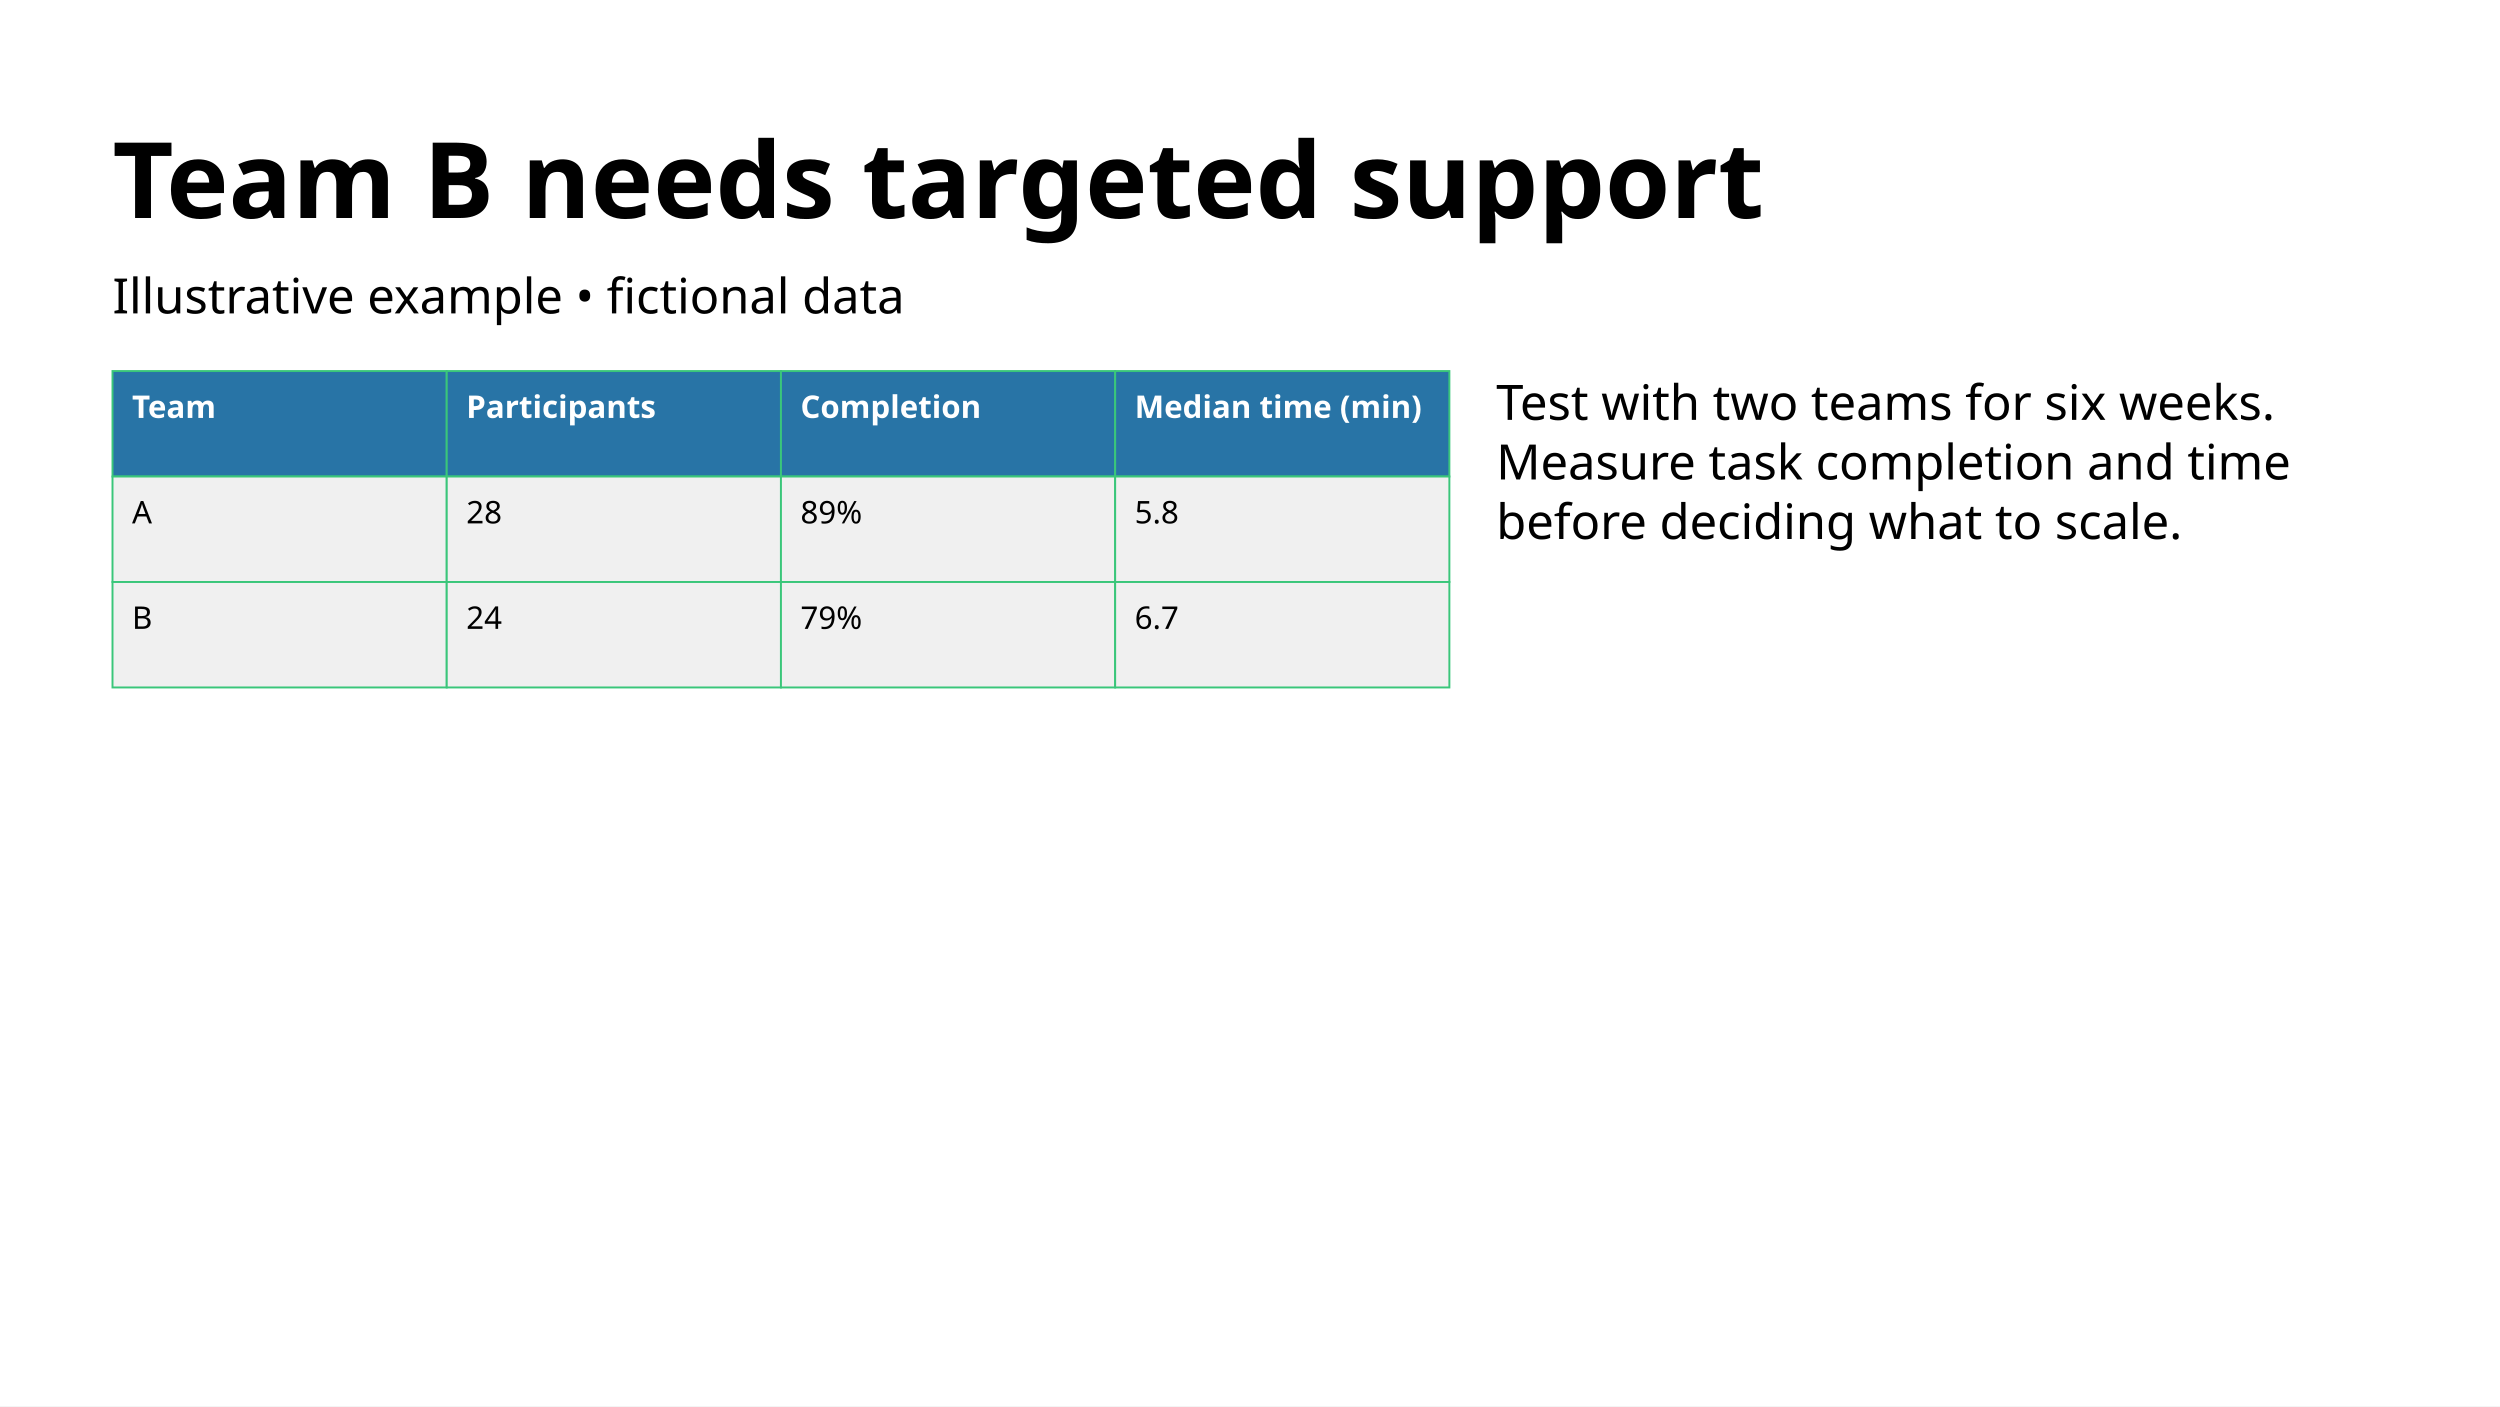
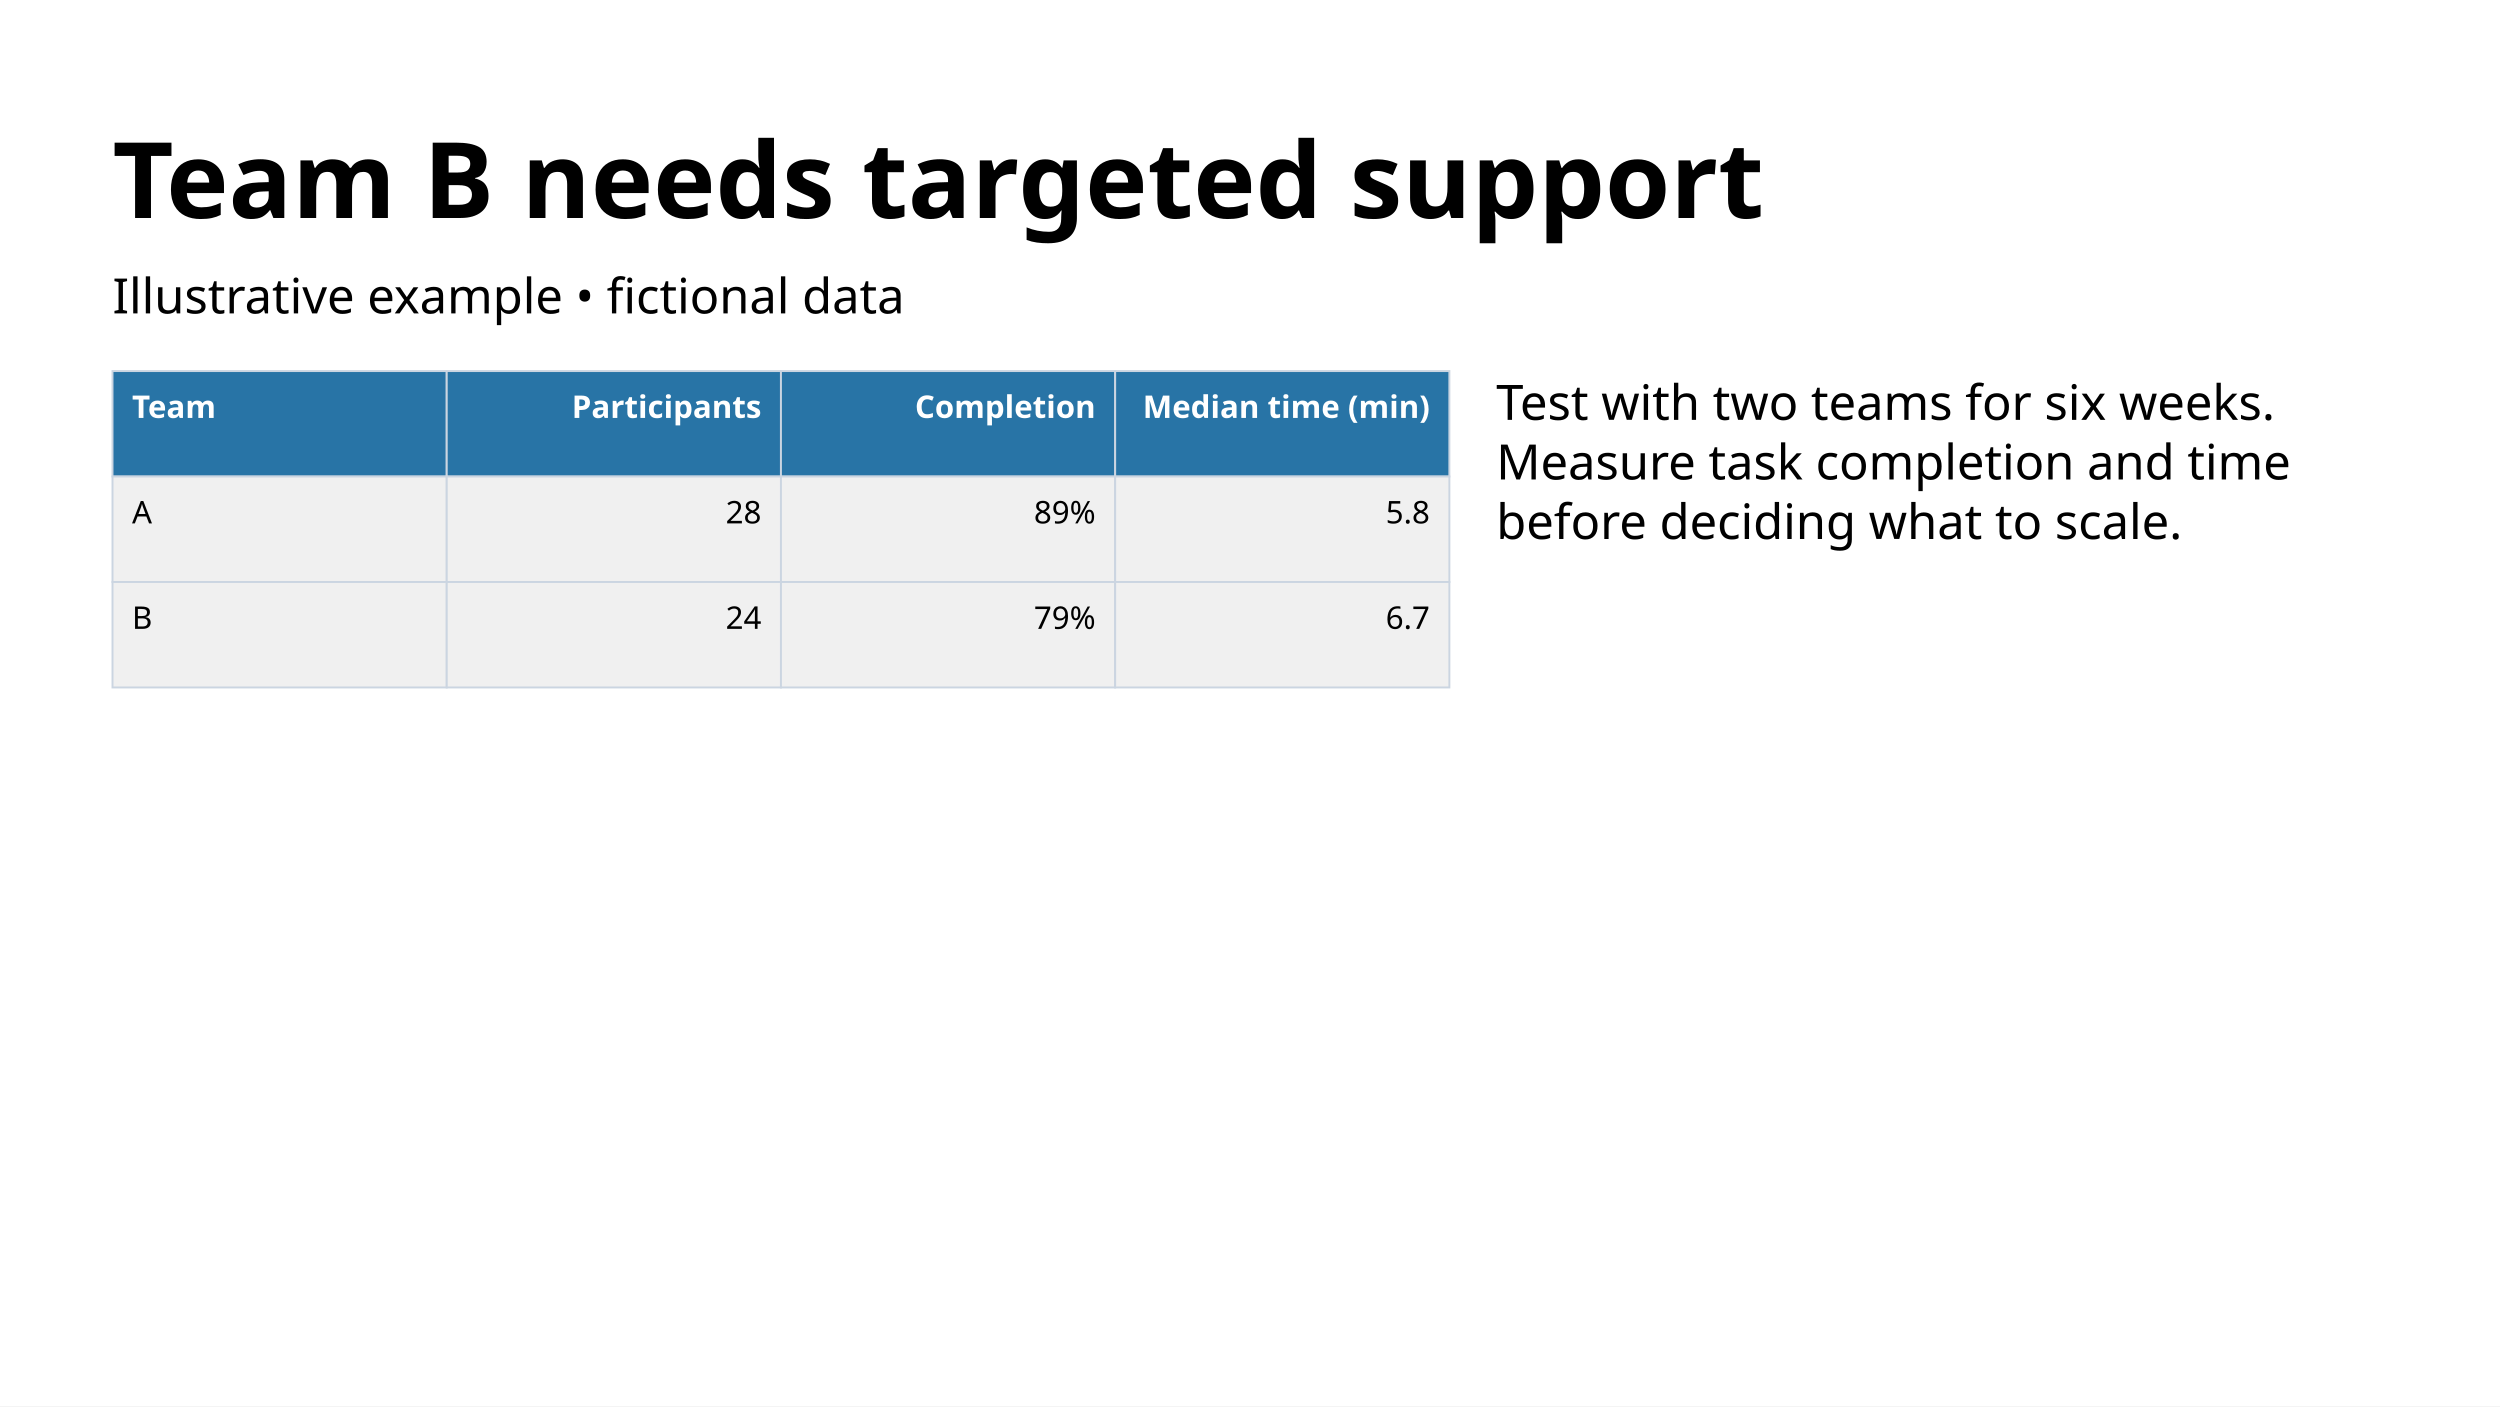
<svg xmlns="http://www.w3.org/2000/svg" aria-label="Team B needs targeted support" aria-roledescription="slide" height="720" role="group" viewBox="0 0 1280 720" width="1280">
  <rect aria-hidden="true" fill="#FFFFFF" height="720" opacity="1" width="1280" x="0" y="0" />
  <g>
    <text fill="#000000" font-family="Aptos Display, sans-serif" font-size="54" font-weight="700" style="white-space:pre" text-anchor="start" x="57.6" xml:space="preserve" y="111.6">Team B needs targeted support</text>
  </g>
  <g>
    <text fill="#000000" font-family="Aptos, sans-serif" font-size="25" font-weight="400" style="white-space:pre" text-anchor="start" x="57.6" xml:space="preserve" y="160.48">Illustrative example • fictional data</text>
  </g>
  <g>
-     <rect aria-hidden="true" fill="#2874A6" height="54" stroke="#3AC67A" stroke-width="1" width="171.12" x="57.6" y="189.98" />
+     <rect aria-hidden="true" fill="#2874A6" height="54" stroke="#CBD5E1" stroke-width="1" width="171.12" x="57.6" y="189.98" />
    <g>
      <text fill="#FFFFFF" font-family="Aptos, sans-serif" font-size="16" font-weight="700" style="white-space:pre" text-anchor="start" x="67.6" xml:space="preserve" y="213.98">Team</text>
    </g>
-     <rect aria-hidden="true" fill="#2874A6" height="54" stroke="#3AC67A" stroke-width="1" width="171.12" x="228.72" y="189.98" />
+     <rect aria-hidden="true" fill="#2874A6" height="54" stroke="#CBD5E1" stroke-width="1" width="171.12" x="228.72" y="189.98" />
    <g>
-       <text fill="#FFFFFF" font-family="Aptos, sans-serif" font-size="16" font-weight="700" style="white-space:pre" text-anchor="start" x="238.72" xml:space="preserve" y="213.98">Participants</text>
+       <text fill="#FFFFFF" font-family="Aptos, sans-serif" font-size="16" font-weight="700" style="white-space:pre" text-anchor="end" x="389.84" xml:space="preserve" y="213.98">Participants</text>
    </g>
-     <rect aria-hidden="true" fill="#2874A6" height="54" stroke="#3AC67A" stroke-width="1" width="171.12" x="399.84" y="189.98" />
+     <rect aria-hidden="true" fill="#2874A6" height="54" stroke="#CBD5E1" stroke-width="1" width="171.12" x="399.84" y="189.98" />
    <g>
-       <text fill="#FFFFFF" font-family="Aptos, sans-serif" font-size="16" font-weight="700" style="white-space:pre" text-anchor="start" x="409.84" xml:space="preserve" y="213.98">Completion</text>
+       <text fill="#FFFFFF" font-family="Aptos, sans-serif" font-size="16" font-weight="700" style="white-space:pre" text-anchor="end" x="560.96" xml:space="preserve" y="213.98">Completion</text>
    </g>
-     <rect aria-hidden="true" fill="#2874A6" height="54" stroke="#3AC67A" stroke-width="1" width="171.12" x="570.96" y="189.98" />
+     <rect aria-hidden="true" fill="#2874A6" height="54" stroke="#CBD5E1" stroke-width="1" width="171.12" x="570.96" y="189.98" />
    <g>
-       <text fill="#FFFFFF" font-family="Aptos, sans-serif" font-size="16" font-weight="700" style="white-space:pre" text-anchor="start" x="580.96" xml:space="preserve" y="213.98">Median time (min)</text>
+       <text fill="#FFFFFF" font-family="Aptos, sans-serif" font-size="16" font-weight="700" style="white-space:pre" text-anchor="end" x="732.08" xml:space="preserve" y="213.98">Median time (min)</text>
    </g>
-     <rect aria-hidden="true" fill="#F0F0F0" height="54" stroke="#3AC67A" stroke-width="1" width="171.12" x="57.6" y="243.98" />
+     <rect aria-hidden="true" fill="#F0F0F0" height="54" stroke="#CBD5E1" stroke-width="1" width="171.12" x="57.6" y="243.98" />
    <g>
      <text fill="#000000" font-family="Aptos, sans-serif" font-size="16" font-weight="400" style="white-space:pre" text-anchor="start" x="67.6" xml:space="preserve" y="267.98">A</text>
    </g>
-     <rect aria-hidden="true" fill="#F0F0F0" height="54" stroke="#3AC67A" stroke-width="1" width="171.12" x="228.72" y="243.98" />
+     <rect aria-hidden="true" fill="#F0F0F0" height="54" stroke="#CBD5E1" stroke-width="1" width="171.12" x="228.72" y="243.98" />
    <g>
-       <text fill="#000000" font-family="Aptos, sans-serif" font-size="16" font-weight="400" style="white-space:pre" text-anchor="start" x="238.72" xml:space="preserve" y="267.98">28</text>
+       <text fill="#000000" font-family="Aptos, sans-serif" font-size="16" font-weight="400" style="white-space:pre" text-anchor="end" x="389.84" xml:space="preserve" y="267.98">28</text>
    </g>
-     <rect aria-hidden="true" fill="#F0F0F0" height="54" stroke="#3AC67A" stroke-width="1" width="171.12" x="399.84" y="243.98" />
+     <rect aria-hidden="true" fill="#F0F0F0" height="54" stroke="#CBD5E1" stroke-width="1" width="171.12" x="399.84" y="243.98" />
    <g>
-       <text fill="#000000" font-family="Aptos, sans-serif" font-size="16" font-weight="400" style="white-space:pre" text-anchor="start" x="409.84" xml:space="preserve" y="267.98">89%</text>
+       <text fill="#000000" font-family="Aptos, sans-serif" font-size="16" font-weight="400" style="white-space:pre" text-anchor="end" x="560.96" xml:space="preserve" y="267.98">89%</text>
    </g>
-     <rect aria-hidden="true" fill="#F0F0F0" height="54" stroke="#3AC67A" stroke-width="1" width="171.12" x="570.96" y="243.98" />
+     <rect aria-hidden="true" fill="#F0F0F0" height="54" stroke="#CBD5E1" stroke-width="1" width="171.12" x="570.96" y="243.98" />
    <g>
-       <text fill="#000000" font-family="Aptos, sans-serif" font-size="16" font-weight="400" style="white-space:pre" text-anchor="start" x="580.96" xml:space="preserve" y="267.98">5.8</text>
+       <text fill="#000000" font-family="Aptos, sans-serif" font-size="16" font-weight="400" style="white-space:pre" text-anchor="end" x="732.08" xml:space="preserve" y="267.98">5.8</text>
    </g>
-     <rect aria-hidden="true" fill="#F0F0F0" height="54" stroke="#3AC67A" stroke-width="1" width="171.12" x="57.6" y="297.98" />
+     <rect aria-hidden="true" fill="#F0F0F0" height="54" stroke="#CBD5E1" stroke-width="1" width="171.12" x="57.6" y="297.98" />
    <g>
      <text fill="#000000" font-family="Aptos, sans-serif" font-size="16" font-weight="400" style="white-space:pre" text-anchor="start" x="67.6" xml:space="preserve" y="321.98">B</text>
    </g>
-     <rect aria-hidden="true" fill="#F0F0F0" height="54" stroke="#3AC67A" stroke-width="1" width="171.12" x="228.72" y="297.98" />
+     <rect aria-hidden="true" fill="#F0F0F0" height="54" stroke="#CBD5E1" stroke-width="1" width="171.12" x="228.72" y="297.98" />
    <g>
-       <text fill="#000000" font-family="Aptos, sans-serif" font-size="16" font-weight="400" style="white-space:pre" text-anchor="start" x="238.72" xml:space="preserve" y="321.98">24</text>
+       <text fill="#000000" font-family="Aptos, sans-serif" font-size="16" font-weight="400" style="white-space:pre" text-anchor="end" x="389.84" xml:space="preserve" y="321.98">24</text>
    </g>
-     <rect aria-hidden="true" fill="#F0F0F0" height="54" stroke="#3AC67A" stroke-width="1" width="171.12" x="399.84" y="297.98" />
+     <rect aria-hidden="true" fill="#F0F0F0" height="54" stroke="#CBD5E1" stroke-width="1" width="171.12" x="399.84" y="297.98" />
    <g>
-       <text fill="#000000" font-family="Aptos, sans-serif" font-size="16" font-weight="400" style="white-space:pre" text-anchor="start" x="409.84" xml:space="preserve" y="321.98">79%</text>
+       <text fill="#000000" font-family="Aptos, sans-serif" font-size="16" font-weight="400" style="white-space:pre" text-anchor="end" x="560.96" xml:space="preserve" y="321.98">79%</text>
    </g>
-     <rect aria-hidden="true" fill="#F0F0F0" height="54" stroke="#3AC67A" stroke-width="1" width="171.12" x="570.96" y="297.98" />
+     <rect aria-hidden="true" fill="#F0F0F0" height="54" stroke="#CBD5E1" stroke-width="1" width="171.12" x="570.96" y="297.98" />
    <g>
-       <text fill="#000000" font-family="Aptos, sans-serif" font-size="16" font-weight="400" style="white-space:pre" text-anchor="start" x="580.96" xml:space="preserve" y="321.98">6.7</text>
+       <text fill="#000000" font-family="Aptos, sans-serif" font-size="16" font-weight="400" style="white-space:pre" text-anchor="end" x="732.08" xml:space="preserve" y="321.98">6.7</text>
    </g>
  </g>
  <g>
    <text fill="#000000" font-family="Aptos, sans-serif" font-size="25" font-weight="400" style="white-space:pre" text-anchor="start" x="766.08" xml:space="preserve" y="214.98">Test with two teams for six weeks. </text>
    <text fill="#000000" font-family="Aptos, sans-serif" font-size="25" font-weight="400" style="white-space:pre" text-anchor="start" x="766.08" xml:space="preserve" y="245.48">Measure task completion and time </text>
    <text fill="#000000" font-family="Aptos, sans-serif" font-size="25" font-weight="400" style="white-space:pre" text-anchor="start" x="766.08" xml:space="preserve" y="275.98">before deciding what to scale.</text>
  </g>
</svg>
